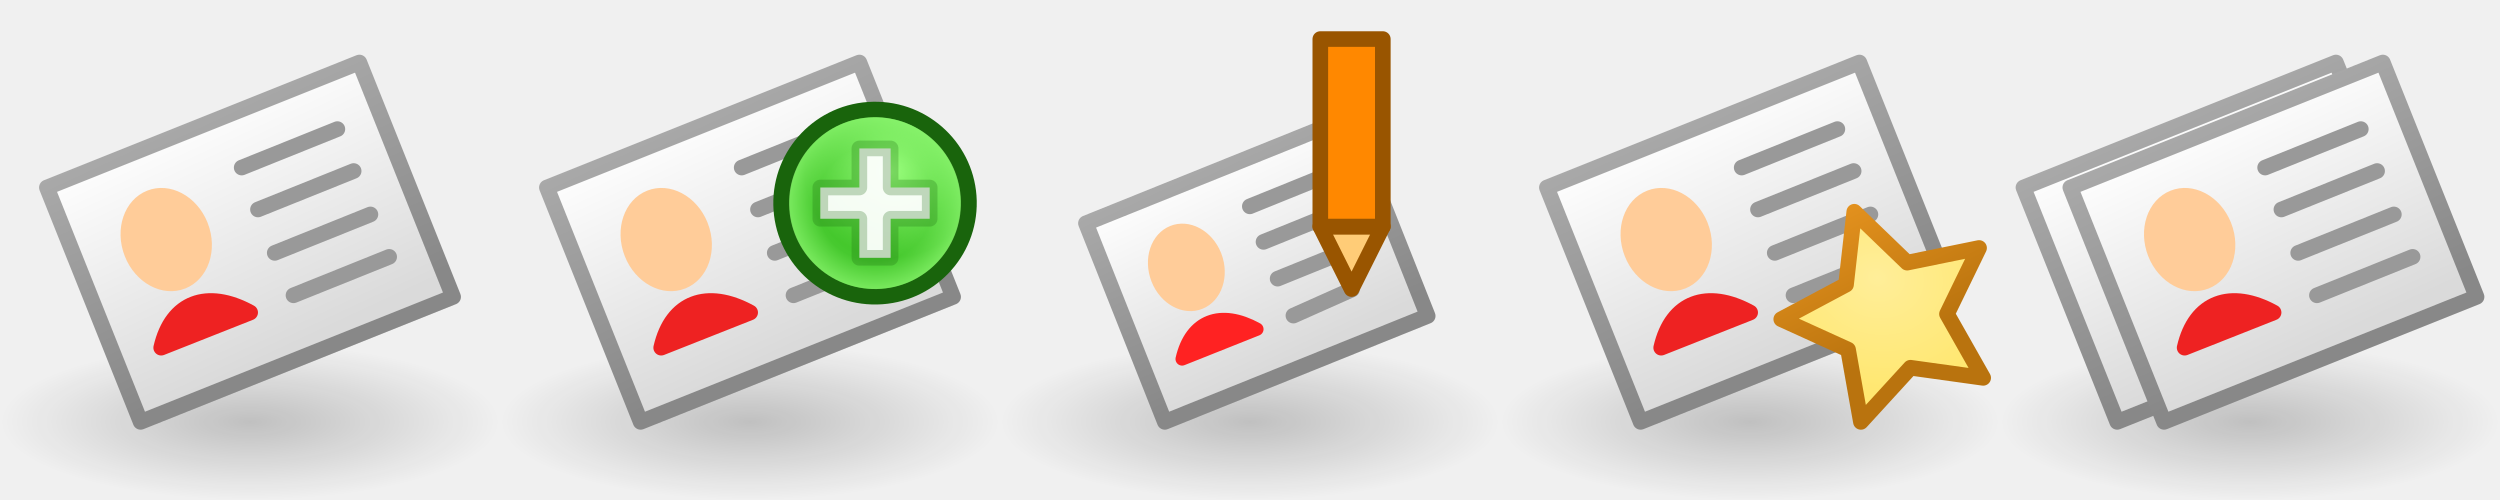
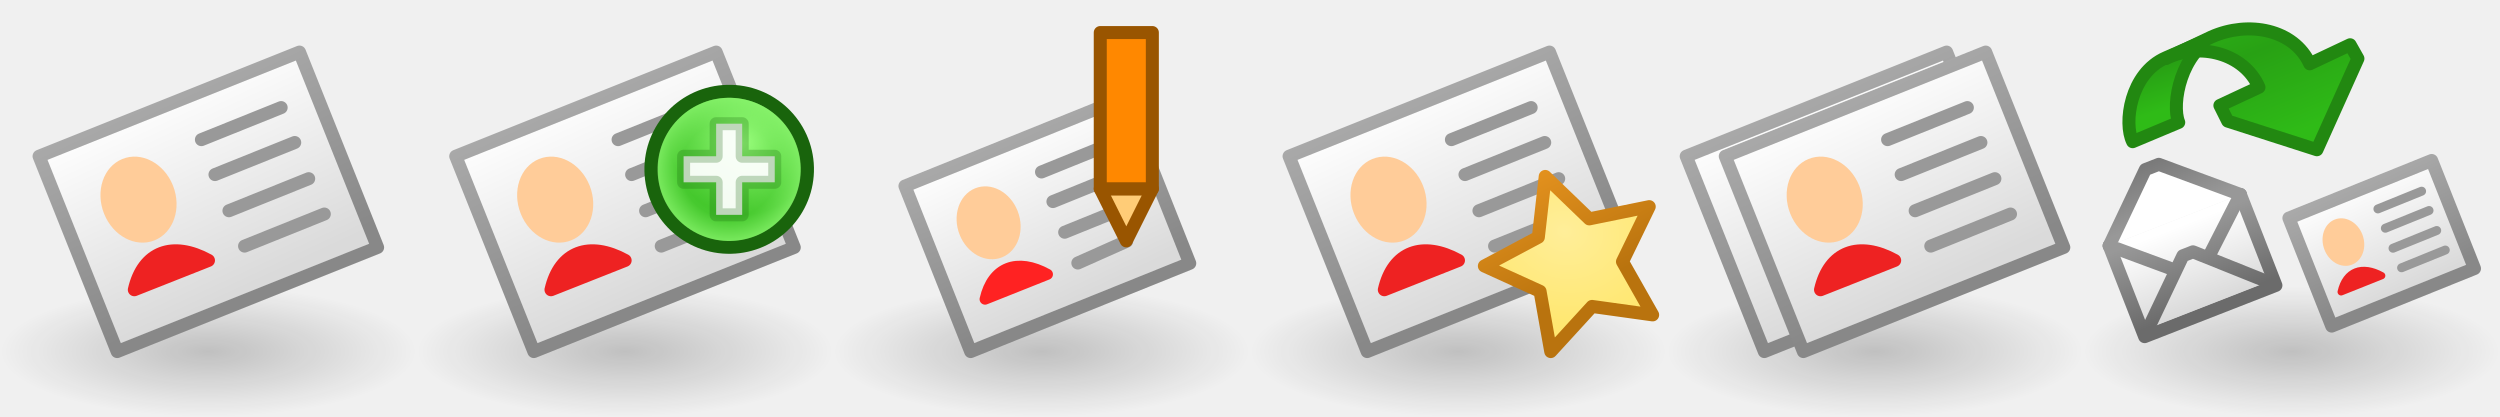
- <svg xmlns="http://www.w3.org/2000/svg" xmlns:xlink="http://www.w3.org/1999/xlink" width="160" height="32" id="svg13116" version="1.1">
+ <svg xmlns="http://www.w3.org/2000/svg" xmlns:xlink="http://www.w3.org/1999/xlink" width="192" height="32" id="svg13116" version="1.1">
  <defs id="defs13118">
    <linearGradient id="linearGradient3592-9">
      <stop id="stop3594-6" offset="0" style="stop-color:#000000;stop-opacity:0.2;" />
      <stop id="stop3596-3" offset="1" style="stop-color:#000000;stop-opacity:0;" />
    </linearGradient>
    <linearGradient id="linearGradient3795">
      <stop style="stop-color:#dadada;stop-opacity:1;" offset="0" id="stop3797" />
      <stop style="stop-color:#ffffff;stop-opacity:1;" offset="1" id="stop3799" />
    </linearGradient>
    <linearGradient id="linearGradient3803">
      <stop style="stop-color:#aaaaaa;stop-opacity:1;" offset="0" id="stop3805" />
      <stop style="stop-color:#888888;stop-opacity:1;" offset="1" id="stop3807" />
    </linearGradient>
-     <linearGradient xlink:href="#linearGradient3795-4" id="linearGradient13347" gradientUnits="userSpaceOnUse" gradientTransform="translate(607,1020.362)" x1="5" y1="29" x2="-2" y2="14" />
-     <linearGradient id="linearGradient3795-4">
-       <stop style="stop-color:#dadada;stop-opacity:1;" offset="0" id="stop3797-5" />
-       <stop style="stop-color:#ffffff;stop-opacity:1;" offset="1" id="stop3799-3" />
-     </linearGradient>
-     <linearGradient xlink:href="#linearGradient3803-2" id="linearGradient13349" gradientUnits="userSpaceOnUse" gradientTransform="translate(608,0)" x1="-8" y1="1036.362" x2="-1" y2="1051.362" />
-     <linearGradient id="linearGradient3803-2">
-       <stop style="stop-color:#aaaaaa;stop-opacity:1;" offset="0" id="stop3805-9" />
-       <stop style="stop-color:#888888;stop-opacity:1;" offset="1" id="stop3807-5" />
-     </linearGradient>
-     <linearGradient xlink:href="#linearGradient3795-4" id="linearGradient13371" gradientUnits="userSpaceOnUse" gradientTransform="translate(607,1020.362)" x1="5" y1="29" x2="-2" y2="14" />
-     <linearGradient xlink:href="#linearGradient3803-2" id="linearGradient13373" gradientUnits="userSpaceOnUse" gradientTransform="translate(608,0)" x1="-8" y1="1036.362" x2="-1" y2="1051.362" />
-     <radialGradient xlink:href="#linearGradient3592-9" id="radialGradient13522" gradientUnits="userSpaceOnUse" gradientTransform="matrix(1,0,0,0.3125,-2e-4,1038.925)" cx="16" cy="27" fx="16" fy="27" r="16" />
-     <linearGradient xlink:href="#linearGradient3795" id="linearGradient13524" gradientUnits="userSpaceOnUse" gradientTransform="translate(607,1020.362)" x1="5" y1="29" x2="-2" y2="14" />
-     <linearGradient xlink:href="#linearGradient3803" id="linearGradient13526" gradientUnits="userSpaceOnUse" gradientTransform="translate(608,0)" x1="-8" y1="1036.362" x2="-1" y2="1051.362" />
+     <linearGradient xlink:href="#linearGradient3795" id="linearGradient13347" gradientUnits="userSpaceOnUse" gradientTransform="translate(607,1020.362)" x1="5" y1="29" x2="-2" y2="14" />
+     <linearGradient xlink:href="#linearGradient3803" id="linearGradient13349" gradientUnits="userSpaceOnUse" gradientTransform="translate(608,0)" x1="-8" y1="1036.362" x2="-1" y2="1051.362" />
+     <linearGradient xlink:href="#linearGradient3795" id="linearGradient13371" gradientUnits="userSpaceOnUse" gradientTransform="translate(607,1020.362)" x1="5" y1="29" x2="-2" y2="14" />
+     <linearGradient xlink:href="#linearGradient3803" id="linearGradient13373" gradientUnits="userSpaceOnUse" gradientTransform="translate(608,0)" x1="-8" y1="1036.362" x2="-1" y2="1051.362" />
    <radialGradient xlink:href="#linearGradient5195-0" id="radialGradient4629" gradientUnits="userSpaceOnUse" gradientTransform="matrix(0.8447221,-1.3923892e-6,1.3343892e-6,0.8814524,446.1461,1.239711)" cx="2873.21" cy="11.074" fx="2873.21" fy="11.074" r="6.25" />
    <linearGradient id="linearGradient5195-0">
      <stop id="stop5197-6" offset="0" style="stop-color:#9bff7e;stop-opacity:1;" />
      <stop id="stop5199-2-2" offset="1" style="stop-color:#2fba18;stop-opacity:1;" />
    </linearGradient>
    <radialGradient xlink:href="#linearGradient4073" id="radialGradient4631" gradientUnits="userSpaceOnUse" cx="2889" cy="5.5" fx="2889" fy="5.5" r="5.5" />
    <linearGradient id="linearGradient4073">
      <stop id="stop4075" offset="0" style="stop-color:#9bff7e;stop-opacity:0;" />
      <stop style="stop-color:#9bff7e;stop-opacity:0.224;" offset="0.676" id="stop4081" />
      <stop id="stop4077" offset="1" style="stop-color:#9bff7e;stop-opacity:0.677;" />
    </linearGradient>
    <linearGradient id="linearGradient4197-5">
      <stop id="stop4199-7" offset="0" style="stop-color:#ffee99;stop-opacity:1;" />
      <stop id="stop4201-6" offset="1" style="stop-color:#ffe770;stop-opacity:1;" />
    </linearGradient>
    <linearGradient id="linearGradient4189-5">
      <stop id="stop4191-9" offset="0" style="stop-color:#ee9922;stop-opacity:1;" />
      <stop id="stop4193-8" offset="1" style="stop-color:#b9730e;stop-opacity:1;" />
    </linearGradient>
    <radialGradient r="12.864" fy="9.902" fx="12.112" cy="9.902" cx="12.112" gradientTransform="matrix(1.206524,-0.02659563,0.02285661,1.036901,-2.727836,0.2079413)" gradientUnits="userSpaceOnUse" id="radialGradient13826" xlink:href="#linearGradient4197-5" />
    <linearGradient y2="30.662" x2="2.449" y1="14.244" x1="-12.732" gradientUnits="userSpaceOnUse" id="linearGradient13828" xlink:href="#linearGradient4189-5" />
-     <linearGradient id="linearGradient3795-0">
-       <stop style="stop-color:#dadada;stop-opacity:1;" offset="0" id="stop3797-8" />
-       <stop style="stop-color:#ffffff;stop-opacity:1;" offset="1" id="stop3799-6" />
-     </linearGradient>
-     <linearGradient id="linearGradient3803-8">
-       <stop style="stop-color:#aaaaaa;stop-opacity:1;" offset="0" id="stop3805-5" />
-       <stop style="stop-color:#888888;stop-opacity:1;" offset="1" id="stop3807-4" />
-     </linearGradient>
    <radialGradient xlink:href="#linearGradient3592-9" id="radialGradient9935" gradientUnits="userSpaceOnUse" gradientTransform="matrix(1,0,0,0.3125,-2e-4,1038.925)" cx="16" cy="27" fx="16" fy="27" r="16" />
    <linearGradient xlink:href="#linearGradient3795" id="linearGradient9937" gradientUnits="userSpaceOnUse" gradientTransform="translate(607,1020.362)" x1="5" y1="29" x2="-2" y2="14" />
    <linearGradient xlink:href="#linearGradient3803" id="linearGradient9939" gradientUnits="userSpaceOnUse" gradientTransform="translate(608,0)" x1="-8" y1="1036.362" x2="-1" y2="1051.362" />
    <linearGradient id="linearGradient3592-9-3">
      <stop id="stop3594-6-68" offset="0" style="stop-color:#000000;stop-opacity:0.2;" />
      <stop id="stop3596-3-90" offset="1" style="stop-color:#000000;stop-opacity:0;" />
    </linearGradient>
    <radialGradient r="16" fy="27" fx="16" cy="27" cx="16" gradientTransform="matrix(1,0,0,0.3125,63.9998,1038.925)" gradientUnits="userSpaceOnUse" id="radialGradient9956" xlink:href="#linearGradient3592-9-3" />
-     <linearGradient xlink:href="#linearGradient3795-0" id="linearGradient10759" gradientUnits="userSpaceOnUse" gradientTransform="matrix(0.8412698,0,0,0.8474702,706.0571,1024.504)" x1="5" y1="29" x2="-2" y2="14" />
-     <linearGradient xlink:href="#linearGradient3803-8" id="linearGradient10761" gradientUnits="userSpaceOnUse" gradientTransform="matrix(0.8412698,0,0,0.8474702,706.8984,159.7773)" x1="-8" y1="1036.362" x2="-1" y2="1051.362" />
+     <linearGradient xlink:href="#linearGradient3795" id="linearGradient10759" gradientUnits="userSpaceOnUse" gradientTransform="matrix(0.8412698,0,0,0.8474702,706.0571,1024.504)" x1="5" y1="29" x2="-2" y2="14" />
+     <linearGradient xlink:href="#linearGradient3803" id="linearGradient10761" gradientUnits="userSpaceOnUse" gradientTransform="matrix(0.8412698,0,0,0.8474702,706.8984,159.7773)" x1="-8" y1="1036.362" x2="-1" y2="1051.362" />
+     <radialGradient xlink:href="#linearGradient3592-9" id="radialGradient7422" gradientUnits="userSpaceOnUse" gradientTransform="matrix(1,0,0,0.3125,-2e-4,1038.925)" cx="16" cy="27" fx="16" fy="27" r="16" />
+     <linearGradient xlink:href="#linearGradient3795" id="linearGradient7424" gradientUnits="userSpaceOnUse" gradientTransform="translate(607,1020.362)" x1="5" y1="29" x2="-2" y2="14" />
+     <linearGradient xlink:href="#linearGradient3803" id="linearGradient7426" gradientUnits="userSpaceOnUse" gradientTransform="translate(608,0)" x1="-8" y1="1036.362" x2="-1" y2="1051.362" />
+     <radialGradient xlink:href="#linearGradient3592-9" id="radialGradient6920" gradientUnits="userSpaceOnUse" gradientTransform="matrix(1,0,0,0.3125,2176,1038.924)" cx="16" cy="27" fx="16" fy="27" r="16" />
+     <linearGradient xlink:href="#linearGradient6008" id="linearGradient6928" gradientUnits="userSpaceOnUse" gradientTransform="translate(1.1345935e-4,1020.562)" x1="1501" y1="5" x2="1503" y2="11" />
+     <linearGradient id="linearGradient6008">
+       <stop id="stop6010" offset="0" style="stop-color:#2fba18;stop-opacity:1;" />
+       <stop style="stop-color:#28a114;stop-opacity:1;" offset="0.5" id="stop6120" />
+       <stop id="stop6012" offset="1" style="stop-color:#2fbb17;stop-opacity:1;" />
+     </linearGradient>
+     <linearGradient xlink:href="#linearGradient6008" id="linearGradient6930" gradientUnits="userSpaceOnUse" gradientTransform="translate(-3.2806452e-6,1020.562)" x1="1498.807" y1="4.216" x2="1504" y2="17" />
+     <linearGradient xlink:href="#linearGradient3795" id="linearGradient6942" gradientUnits="userSpaceOnUse" gradientTransform="matrix(0.7557406,0,0,0.7557406,666.1902,1036.285)" x1="2282.939" y1="57" x2="2282.939" y2="41.783" />
+     <linearGradient xlink:href="#linearGradient3633-25" id="linearGradient6944" gradientUnits="userSpaceOnUse" gradientTransform="matrix(0.7557406,0,0,0.7557406,666.1902,1036.285)" x1="2281.616" y1="41.783" x2="2281.616" y2="57" />
+     <linearGradient id="linearGradient3633-25">
+       <stop id="stop3635-50" offset="0" style="stop-color:#989898;stop-opacity:1;" />
+       <stop id="stop3637-9" offset="1" style="stop-color:#6b6b6b;stop-opacity:1;" />
+     </linearGradient>
+     <linearGradient xlink:href="#linearGradient3633-25" id="linearGradient6946" gradientUnits="userSpaceOnUse" gradientTransform="matrix(0.7557406,0,0,0.7557406,686.9731,1035.151)" x1="2254.116" y1="43.283" x2="2254.116" y2="58.5" />
+     <linearGradient xlink:href="#linearGradient3795" id="linearGradient6948" gradientUnits="userSpaceOnUse" gradientTransform="matrix(0.7557406,0,0,0.7557406,686.9731,1035.151)" x1="2254.116" y1="58.5" x2="2254.116" y2="43.283" />
+     <linearGradient xlink:href="#linearGradient3633-25" id="linearGradient6950" gradientUnits="userSpaceOnUse" gradientTransform="matrix(0.7557406,0,0,0.7557406,686.9731,1035.151)" x1="2255.439" y1="43.283" x2="2255.439" y2="58.5" />
+     <linearGradient xlink:href="#linearGradient3633-25" id="linearGradient6952" gradientUnits="userSpaceOnUse" gradientTransform="matrix(0.7557406,0,0,-0.7557406,686.9731,1098.573)" x1="2254.116" y1="43.283" x2="2254.116" y2="58.5" />
+     <linearGradient xlink:href="#linearGradient3795" id="linearGradient6119" gradientUnits="userSpaceOnUse" gradientTransform="translate(607,1020.362)" x1="5" y1="29" x2="-2" y2="14" />
+     <linearGradient xlink:href="#linearGradient3803" id="linearGradient6121" gradientUnits="userSpaceOnUse" gradientTransform="translate(608,0)" x1="-8" y1="1036.362" x2="-1" y2="1051.362" />
  </defs>
  <g id="layer1" transform="translate(0,-1020.362)">
    <g id="g13276">
-       <rect style="fill:url(#radialGradient13522);fill-opacity:1;fill-rule:evenodd;stroke:none" id="use5780" width="32" height="10" x="0" y="1042.362" />
+       <rect style="fill:url(#radialGradient7422);fill-opacity:1;fill-rule:evenodd;stroke:none" id="use5780" width="32" height="10" x="0" y="1042.362" />
      <g transform="translate(-608,1.7382813e-5)" id="use5732">
-         <path style="fill:url(#linearGradient13524);fill-opacity:1;stroke:url(#linearGradient13526);stroke-width:1px;stroke-linecap:butt;stroke-linejoin:round;stroke-opacity:1" d="m 617,1047.362 -6,-15 20,-8 6,15 z" id="path13128" />
+         <path style="fill:url(#linearGradient7424);fill-opacity:1;stroke:url(#linearGradient7426);stroke-width:1px;stroke-linecap:butt;stroke-linejoin:round;stroke-opacity:1" d="m 617,1047.362 -6,-15 20,-8 6,15 z" id="path13128" />
        <g id="g13130" transform="translate(608,0)">
          <path id="path13132" d="m 16.01,1040.362 c -2.738,-1.503 -5.022,-0.684 -5.694,2.252 z" style="fill:#ee2222;fill-opacity:1;stroke:#ee2222;stroke-width:1px;stroke-linecap:round;stroke-linejoin:round;stroke-opacity:1" />
-           <path transform="matrix(0.9374939,-0.3480018,0.3480018,0.9374939,-6.901089,1024.638)" d="m 15.452,16.401 c 0.032,1.855 -1.221,3.389 -2.799,3.427 -1.578,0.038 -2.882,-1.436 -2.914,-3.291 -0.032,-1.855 1.221,-3.389 2.799,-3.427 1.565,-0.037 2.864,1.413 2.914,3.252" id="path13134" style="fill:#ffcc99;fill-opacity:1;stroke:none" />
+           <path transform="matrix(0.9374939,-0.3480018,0.3480018,0.9374939,-6.901089,1024.638)" d="m 15.452,16.401 a 2.857,3.36 0 1 1 -8.58e-4,-0.039" id="path13134" style="fill:#ffcc99;fill-opacity:1;stroke:none" />
        </g>
        <g id="g13136" transform="translate(608,0)">
          <path id="path13138" d="m 15.468,1031.086 6.124,-2.462" style="fill:none;stroke:#999999;stroke-width:1px;stroke-linecap:round;stroke-linejoin:miter;stroke-opacity:1" />
          <path id="path13140" d="m 16.51,1033.769 6.124,-2.462" style="fill:none;stroke:#999999;stroke-width:1px;stroke-linecap:round;stroke-linejoin:miter;stroke-opacity:1" />
          <path id="path13142" d="m 18.783,1039.262 6.124,-2.462" style="fill:none;stroke:#999999;stroke-width:1px;stroke-linecap:round;stroke-linejoin:miter;stroke-opacity:1" />
          <path id="path13144" d="m 17.583,1036.547 6.124,-2.462" style="fill:none;stroke:#999999;stroke-width:1px;stroke-linecap:round;stroke-linejoin:miter;stroke-opacity:1" />
        </g>
      </g>
    </g>
    <use x="0" y="0" xlink:href="#g13276" id="use13289" transform="translate(32,1.7382813e-5)" width="128" height="32" />
    <g id="g13688">
      <use height="32" width="128" transform="translate(128,1.7382813e-5)" id="use13274" xlink:href="#use5780" y="0" x="0" />
      <g id="use5861" transform="translate(-481.5,1.7382813e-5)">
-         <path id="path13329" d="m 617,1047.362 -6,-15 20,-8 6,15 z" style="fill:url(#linearGradient13347);fill-opacity:1;stroke:url(#linearGradient13349);stroke-width:1px;stroke-linecap:butt;stroke-linejoin:round;stroke-opacity:1" />
+         <path id="path13329" d="m 617,1047.362 -6,-15 20,-8 6,15 z" style="fill:url(#linearGradient13347);fill-opacity:1.0;stroke:url(#linearGradient13349);stroke-width:1px;stroke-linecap:butt;stroke-linejoin:round;stroke-opacity:1" />
        <g transform="translate(608,0)" id="g13331">
          <path style="fill:#ee2222;fill-opacity:1;stroke:#ee2222;stroke-width:1px;stroke-linecap:round;stroke-linejoin:round;stroke-opacity:1" d="m 16.01,1040.362 c -2.738,-1.503 -5.022,-0.684 -5.694,2.252 z" id="path13333" />
-           <path style="fill:#ffcc99;fill-opacity:1;stroke:none" id="path13335" d="m 15.452,16.401 c 0.032,1.855 -1.221,3.389 -2.799,3.427 -1.578,0.038 -2.882,-1.436 -2.914,-3.291 -0.032,-1.855 1.221,-3.389 2.799,-3.427 1.565,-0.037 2.864,1.413 2.914,3.252" transform="matrix(0.9374939,-0.3480018,0.3480018,0.9374939,-6.901089,1024.638)" />
+           <path style="fill:#ffcc99;fill-opacity:1;stroke:none" id="path13335" d="m 15.452,16.401 a 2.857,3.36 0 1 1 -8.58e-4,-0.039" transform="matrix(0.9374939,-0.3480018,0.3480018,0.9374939,-6.901089,1024.638)" />
        </g>
        <g transform="translate(608,0)" id="g13337">
          <path style="fill:none;stroke:#999999;stroke-width:1px;stroke-linecap:round;stroke-linejoin:miter;stroke-opacity:1" d="m 15.468,1031.086 6.124,-2.462" id="path13339" />
          <path style="fill:none;stroke:#999999;stroke-width:1px;stroke-linecap:round;stroke-linejoin:miter;stroke-opacity:1" d="m 16.51,1033.769 6.124,-2.462" id="path13341" />
          <path style="fill:none;stroke:#999999;stroke-width:1px;stroke-linecap:round;stroke-linejoin:miter;stroke-opacity:1" d="m 18.783,1039.262 6.124,-2.462" id="path13343" />
          <path style="fill:none;stroke:#999999;stroke-width:1px;stroke-linecap:round;stroke-linejoin:miter;stroke-opacity:1" d="m 17.583,1036.547 6.124,-2.462" id="path13345" />
        </g>
      </g>
      <g id="use5859" transform="translate(-478.5,1.7382813e-5)">
-         <path id="path13353" d="m 617,1047.362 -6,-15 20,-8 6,15 z" style="fill:url(#linearGradient13371);fill-opacity:1;stroke:url(#linearGradient13373);stroke-width:1px;stroke-linecap:butt;stroke-linejoin:round;stroke-opacity:1" />
+         <path id="path13353" d="m 617,1047.362 -6,-15 20,-8 6,15 z" style="fill:url(#linearGradient13371);fill-opacity:1.0;stroke:url(#linearGradient13373);stroke-width:1px;stroke-linecap:butt;stroke-linejoin:round;stroke-opacity:1" />
        <g transform="translate(608,0)" id="g13355">
          <path style="fill:#ee2222;fill-opacity:1;stroke:#ee2222;stroke-width:1px;stroke-linecap:round;stroke-linejoin:round;stroke-opacity:1" d="m 16.01,1040.362 c -2.738,-1.503 -5.022,-0.684 -5.694,2.252 z" id="path13357" />
-           <path style="fill:#ffcc99;fill-opacity:1;stroke:none" id="path13359" d="m 15.452,16.401 c 0.032,1.855 -1.221,3.389 -2.799,3.427 -1.578,0.038 -2.882,-1.436 -2.914,-3.291 -0.032,-1.855 1.221,-3.389 2.799,-3.427 1.565,-0.037 2.864,1.413 2.914,3.252" transform="matrix(0.9374939,-0.3480018,0.3480018,0.9374939,-6.901089,1024.638)" />
+           <path style="fill:#ffcc99;fill-opacity:1;stroke:none" id="path13359" d="m 15.452,16.401 a 2.857,3.36 0 1 1 -8.58e-4,-0.039" transform="matrix(0.9374939,-0.3480018,0.3480018,0.9374939,-6.901089,1024.638)" />
        </g>
        <g transform="translate(608,0)" id="g13361">
          <path style="fill:none;stroke:#999999;stroke-width:1px;stroke-linecap:round;stroke-linejoin:miter;stroke-opacity:1" d="m 15.468,1031.086 6.124,-2.462" id="path13363" />
          <path style="fill:none;stroke:#999999;stroke-width:1px;stroke-linecap:round;stroke-linejoin:miter;stroke-opacity:1" d="m 16.51,1033.769 6.124,-2.462" id="path13365" />
          <path style="fill:none;stroke:#999999;stroke-width:1px;stroke-linecap:round;stroke-linejoin:miter;stroke-opacity:1" d="m 18.783,1039.262 6.124,-2.462" id="path13367" />
          <path style="fill:none;stroke:#999999;stroke-width:1px;stroke-linecap:round;stroke-linejoin:miter;stroke-opacity:1" d="m 17.583,1036.547 6.124,-2.462" id="path13369" />
        </g>
      </g>
    </g>
    <g id="use13551" transform="translate(96,1.7382813e-5)">
      <rect y="1042.362" x="0" height="10" width="32" id="rect9913" style="fill:url(#radialGradient9935);fill-opacity:1;fill-rule:evenodd;stroke:none" />
      <g id="g9915" transform="translate(-608,1.7382813e-5)">
        <path id="path9917" d="m 617,1047.362 -6,-15 20,-8 6,15 z" style="fill:url(#linearGradient9937);fill-opacity:1;stroke:url(#linearGradient9939);stroke-width:1px;stroke-linecap:butt;stroke-linejoin:round;stroke-opacity:1" />
        <g transform="translate(608,0)" id="g9919">
          <path style="fill:#ee2222;fill-opacity:1;stroke:#ee2222;stroke-width:1px;stroke-linecap:round;stroke-linejoin:round;stroke-opacity:1" d="m 16.01,1040.362 c -2.738,-1.503 -5.022,-0.684 -5.694,2.252 z" id="path9921" />
-           <path style="fill:#ffcc99;fill-opacity:1;stroke:none" id="path9923" d="m 15.452,16.401 c 0.032,1.855 -1.221,3.389 -2.799,3.427 -1.578,0.038 -2.882,-1.436 -2.914,-3.291 -0.032,-1.855 1.221,-3.389 2.799,-3.427 1.565,-0.037 2.864,1.413 2.914,3.252" transform="matrix(0.9374939,-0.3480018,0.3480018,0.9374939,-6.901089,1024.638)" />
+           <path style="fill:#ffcc99;fill-opacity:1;stroke:none" id="path9923" d="m 15.452,16.401 a 2.857,3.36 0 1 1 -8.58e-4,-0.039" transform="matrix(0.9374939,-0.3480018,0.3480018,0.9374939,-6.901089,1024.638)" />
        </g>
        <g transform="translate(608,0)" id="g9925">
          <path style="fill:none;stroke:#999999;stroke-width:1px;stroke-linecap:round;stroke-linejoin:miter;stroke-opacity:1" d="m 15.468,1031.086 6.124,-2.462" id="path9927" />
          <path style="fill:none;stroke:#999999;stroke-width:1px;stroke-linecap:round;stroke-linejoin:miter;stroke-opacity:1" d="m 16.51,1033.769 6.124,-2.462" id="path9929" />
          <path style="fill:none;stroke:#999999;stroke-width:1px;stroke-linecap:round;stroke-linejoin:miter;stroke-opacity:1" d="m 18.783,1039.262 6.124,-2.462" id="path9931" />
          <path style="fill:none;stroke:#999999;stroke-width:1px;stroke-linecap:round;stroke-linejoin:miter;stroke-opacity:1" d="m 17.583,1036.547 6.124,-2.462" id="path9933" />
        </g>
      </g>
    </g>
    <g id="g5344" transform="translate(-2827.5,19.49995)">
-       <path transform="matrix(1.041751,0,0,0.9983485,-108.6679,1000.884)" d="m 2877.999,12.878 c 0.064,3.313 -2.457,6.053 -5.632,6.12 -3.175,0.067 -5.801,-2.564 -5.865,-5.877 -0.064,-3.313 2.457,-6.053 5.632,-6.12 3.167,-0.067 5.789,2.551 5.865,5.854" id="path5322" style="fill:url(#radialGradient4629);fill-opacity:1;stroke:#19640c;stroke-width:1;stroke-linecap:round;stroke-linejoin:round;stroke-miterlimit:4;stroke-opacity:1;stroke-dasharray:none" />
-       <path transform="translate(-5.5,1008.362)" d="m 2894.499,5.389 c 0.061,3.037 -2.35,5.549 -5.387,5.61 -3.037,0.062 -5.549,-2.35 -5.61,-5.387 -0.061,-3.037 2.35,-5.549 5.387,-5.61 3.029,-0.061 5.537,2.338 5.61,5.367" id="path5334" style="fill:url(#radialGradient4631);fill-opacity:1;stroke:none" />
+       <path transform="matrix(1.041751,0,0,0.9983485,-108.6679,1000.884)" d="m 2877.999,12.878 a 5.75,6 0 1 1 -5e-4,-0.023" id="path5322" style="fill:url(#radialGradient4629);fill-opacity:1;stroke:#19640c;stroke-width:1;stroke-linecap:round;stroke-linejoin:round;stroke-miterlimit:4;stroke-opacity:1;stroke-dasharray:none" />
+       <path transform="translate(-5.5,1008.362)" d="m 2894.499,5.389 a 5.5,5.5 0 1 1 -5e-4,-0.021" id="path5334" style="fill:url(#radialGradient4631);fill-opacity:1;stroke:none" />
      <path id="path5290" d="m 2880,1014.862 0,-2 2.5,0 0,-2.5 2,0 0,2.5 2.5,0 0,2 -2.5,0 0,2.5 -2,0 0,-2.5 z" style="fill:#ffffff;fill-opacity:0.941;stroke:#19640c;stroke-width:1px;stroke-linecap:round;stroke-linejoin:round;stroke-opacity:0.251" />
    </g>
    <path transform="matrix(0.5225901,0.151769,-0.151769,0.5225901,115.3568,1030.976)" d="M 15,27 11.179,19.259 2.636,18.017 8.818,11.991 7.359,3.483 15,7.5 22.641,3.483 21.182,11.991 l 6.182,6.026 -8.543,1.241 z" id="path4407-0" style="fill:url(#radialGradient13826);fill-opacity:1;stroke:url(#linearGradient13828);stroke-width:1.838;stroke-linecap:round;stroke-linejoin:round;stroke-miterlimit:4;stroke-opacity:1;stroke-dasharray:none" />
    <use x="0" y="0" xlink:href="#rect4375" id="use5872" transform="translate(114.5,30.00002)" width="3136" height="32" />
    <rect style="fill:url(#radialGradient9956);fill-opacity:1;fill-rule:evenodd;stroke:none" id="use5780-2" width="32" height="10" x="64" y="1042.362" />
    <g id="g5878" transform="translate(-638,-0.0234)">
      <g id="g5874" />
      <g transform="translate(704,1.7382813e-5)" id="g4476">
        <g id="g10750" transform="translate(-1.92218,0)">
-           <path style="fill:url(#linearGradient10759);fill-opacity:1;stroke:url(#linearGradient10761);stroke-width:1;stroke-linecap:butt;stroke-linejoin:round;stroke-miterlimit:4;stroke-opacity:1;stroke-dasharray:none" d="m 714.47,1047.386 -5.048,-12.712 16.825,-6.78 5.048,12.712 z" id="path3793-9" transform="translate(-704,-1.7382813e-5)" />
+           <path style="fill:url(#linearGradient10759);fill-opacity:1.0;stroke:url(#linearGradient10761);stroke-width:1;stroke-linecap:butt;stroke-linejoin:round;stroke-miterlimit:4;stroke-opacity:1;stroke-dasharray:none" d="m 714.47,1047.386 -5.048,-12.712 16.825,-6.78 5.048,12.712 z" id="path3793-9" transform="translate(-704,-1.7382813e-5)" />
          <path id="path3813-6" d="m 720.367,1041.453 c -2.303,-1.274 -4.225,-0.58 -4.791,1.909 z" style="fill:#ff2222;fill-opacity:1;stroke:#ff2222;stroke-width:0.844px;stroke-linecap:round;stroke-linejoin:round;stroke-opacity:1" transform="translate(-704,-1.7382813e-5)" />
-           <path transform="matrix(0.7886853,-0.2949212,0.2927634,0.7944982,-2.90731,1028.128)" d="m 15.452,16.401 c 0.032,1.855 -1.221,3.389 -2.799,3.427 -1.578,0.038 -2.882,-1.436 -2.914,-3.291 -0.032,-1.855 1.221,-3.389 2.799,-3.427 1.565,-0.037 2.864,1.413 2.914,3.252" id="path3815-29" style="fill:#ffcc99;fill-opacity:1;stroke:none" />
+           <path transform="matrix(0.7886853,-0.2949212,0.2927634,0.7944982,-2.90731,1028.128)" d="m 15.452,16.401 a 2.857,3.36 0 1 1 -8.58e-4,-0.039" id="path3815-29" style="fill:#ffcc99;fill-opacity:1;stroke:none" />
          <path id="path3817-8" d="m 15.911,1033.592 5.152,-2.087" style="fill:none;stroke:#999999;stroke-width:1;stroke-linecap:round;stroke-linejoin:miter;stroke-miterlimit:4;stroke-opacity:1;stroke-dasharray:none" />
          <path id="path3817-3-01" d="m 16.787,1035.866 5.152,-2.087" style="fill:none;stroke:#999999;stroke-width:1;stroke-linecap:round;stroke-linejoin:miter;stroke-miterlimit:4;stroke-opacity:1;stroke-dasharray:none" />
          <path id="path3817-7-6" d="m 18.7,1040.584 3.747,-1.671" style="fill:none;stroke:#999999;stroke-width:1;stroke-linecap:round;stroke-linejoin:miter;stroke-miterlimit:4;stroke-opacity:1;stroke-dasharray:none" />
          <path id="path3817-9-73" d="m 17.69,1038.22 5.152,-2.087" style="fill:none;stroke:#999999;stroke-width:1;stroke-linecap:round;stroke-linejoin:miter;stroke-miterlimit:4;stroke-opacity:1;stroke-dasharray:none" />
        </g>
      </g>
    </g>
    <g id="g6242" transform="translate(-68,0)">
      <path id="path3966-4-44" d="m 152.5,1034.862 2,4 2,-4 z" style="fill:#ffcc77;fill-opacity:1;stroke:#995500;stroke-width:1px;stroke-linecap:butt;stroke-linejoin:round;stroke-opacity:1" />
      <path id="path3158-9-6-5" d="m 152.5,1022.862 4,0 0,12 -4,0 z" style="fill:#ff8800;fill-opacity:1;stroke:#995500;stroke-width:1px;stroke-linecap:round;stroke-linejoin:round;stroke-opacity:1" />
    </g>
+     <g id="g4348" transform="translate(-2016,3.8359375e-4)">
+       <rect y="1042.362" x="2176" height="10" width="32" id="use4189" style="fill:url(#radialGradient6920);fill-opacity:1.0;fill-rule:evenodd;stroke:none" />
+       <g transform="translate(671.788,-0.300402)" id="use5112">
+         <path style="fill:url(#linearGradient6928);fill-opacity:1;stroke:#228811;stroke-width:1;stroke-linecap:round;stroke-linejoin:round;stroke-miterlimit:4;stroke-opacity:1;stroke-dasharray:none;stroke-dashoffset:0" d="m 1510.563,1025.093 c -2.78,1.201 -3.266,5.063 -2.562,6.45 l 3.537,-1.482 c -0.575,-1.415 0.158,-5.461 2.922,-6.66 z" id="path6924" />
+         <path style="fill:url(#linearGradient6930);fill-opacity:1;stroke:#228811;stroke-width:1;stroke-linecap:round;stroke-linejoin:round;stroke-miterlimit:4;stroke-opacity:1;stroke-dasharray:none;stroke-dashoffset:0" d="m 1517.7,1027.362 -3,1.4 0.6,1.2 6.85,2.2 3.15,-7 -0.6,-1.062 -3.1,1.463 c -1.2,-2.643 -4.696,-3.336 -7.556,-2.058 l -3.481,1.652 c 2.547,-1.271 5.997,-0.426 7.138,2.206 z" id="path6926" />
+       </g>
+       <g id="use6089" transform="matrix(0.5169113,-0.2019099,0.2019099,0.5169113,730.2576,969.1172)" style="stroke-width:1.802;stroke-miterlimit:4;stroke-dasharray:none">
+         <path id="path6934" d="m 2403.5,1066.862 0,13.5 -19.5,0 0,-13.5" style="fill:url(#linearGradient6942);fill-opacity:1.0;stroke:url(#linearGradient6944);stroke-width:1.802;stroke-linecap:round;stroke-linejoin:round;stroke-miterlimit:4;stroke-opacity:1;stroke-dasharray:none" />
+         <path style="fill:none;stroke:url(#linearGradient6946);stroke-width:1.802;stroke-linecap:round;stroke-linejoin:round;stroke-miterlimit:4;stroke-opacity:1;stroke-dasharray:none" d="m 2384,1066.862 9,8 1.5,0 9,-8" id="path6936" />
+         <path style="fill:url(#linearGradient6948);fill-opacity:1.0;stroke:url(#linearGradient6950);stroke-width:1.802;stroke-linecap:round;stroke-linejoin:round;stroke-miterlimit:4;stroke-opacity:1;stroke-dasharray:none" d="m 2384.861,1079.502 8.139,-7.64 1.5,0 8.139,7.64" id="path6938" />
+         <path id="path6940" d="m 2384,1066.862 8.5,-8 2,0 9,8" style="fill:#ffffff;fill-opacity:1;stroke:url(#linearGradient6952);stroke-width:1.802;stroke-linecap:round;stroke-linejoin:round;stroke-miterlimit:4;stroke-opacity:1;stroke-dasharray:none" />
+       </g>
+       <g id="g6099" transform="matrix(0.5483843,0,0,0.5527832,1856.722,466.4395)">
+         <path id="path6101" d="m 617,1047.362 -6,-15 20,-8 6,15 z" style="fill:url(#linearGradient6119);fill-opacity:1.0;stroke:url(#linearGradient6121);stroke-width:1.816;stroke-linecap:butt;stroke-linejoin:round;stroke-miterlimit:4;stroke-opacity:1;stroke-dasharray:none" />
+         <g transform="translate(608,0)" id="g6103">
+           <path style="fill:#ee2222;fill-opacity:1;stroke:#ee2222;stroke-width:1px;stroke-linecap:round;stroke-linejoin:round;stroke-opacity:1" d="m 16.01,1040.362 c -2.738,-1.503 -5.022,-0.684 -5.694,2.252 z" id="path6105" />
+           <path style="fill:#ffcc99;fill-opacity:1;stroke:none" id="path6107" d="m 15.452,16.401 c 0.032,1.855 -1.221,3.389 -2.799,3.427 -1.578,0.038 -2.882,-1.436 -2.914,-3.291 -0.032,-1.855 1.221,-3.389 2.799,-3.427 1.565,-0.037 2.864,1.413 2.914,3.252" transform="matrix(0.9374939,-0.3480018,0.3480018,0.9374939,-6.901089,1024.638)" />
+         </g>
+         <g transform="translate(608,0)" id="g6109">
+           <path style="fill:none;stroke:#999999;stroke-width:1.248;stroke-linecap:round;stroke-linejoin:miter;stroke-miterlimit:4;stroke-opacity:1;stroke-dasharray:none" d="m 15.468,1031.086 6.124,-2.462" id="path6111" />
+           <path style="fill:none;stroke:#999999;stroke-width:1.248;stroke-linecap:round;stroke-linejoin:miter;stroke-miterlimit:4;stroke-opacity:1;stroke-dasharray:none" d="m 16.51,1033.769 6.124,-2.462" id="path6113" />
+           <path style="fill:none;stroke:#999999;stroke-width:1.248;stroke-linecap:round;stroke-linejoin:miter;stroke-miterlimit:4;stroke-opacity:1;stroke-dasharray:none" d="m 18.783,1039.262 6.124,-2.462" id="path6115" />
+           <path style="fill:none;stroke:#999999;stroke-width:1.248;stroke-linecap:round;stroke-linejoin:miter;stroke-miterlimit:4;stroke-opacity:1;stroke-dasharray:none" d="m 17.583,1036.547 6.124,-2.462" id="path6117" />
+         </g>
+       </g>
+     </g>
  </g>
</svg>
